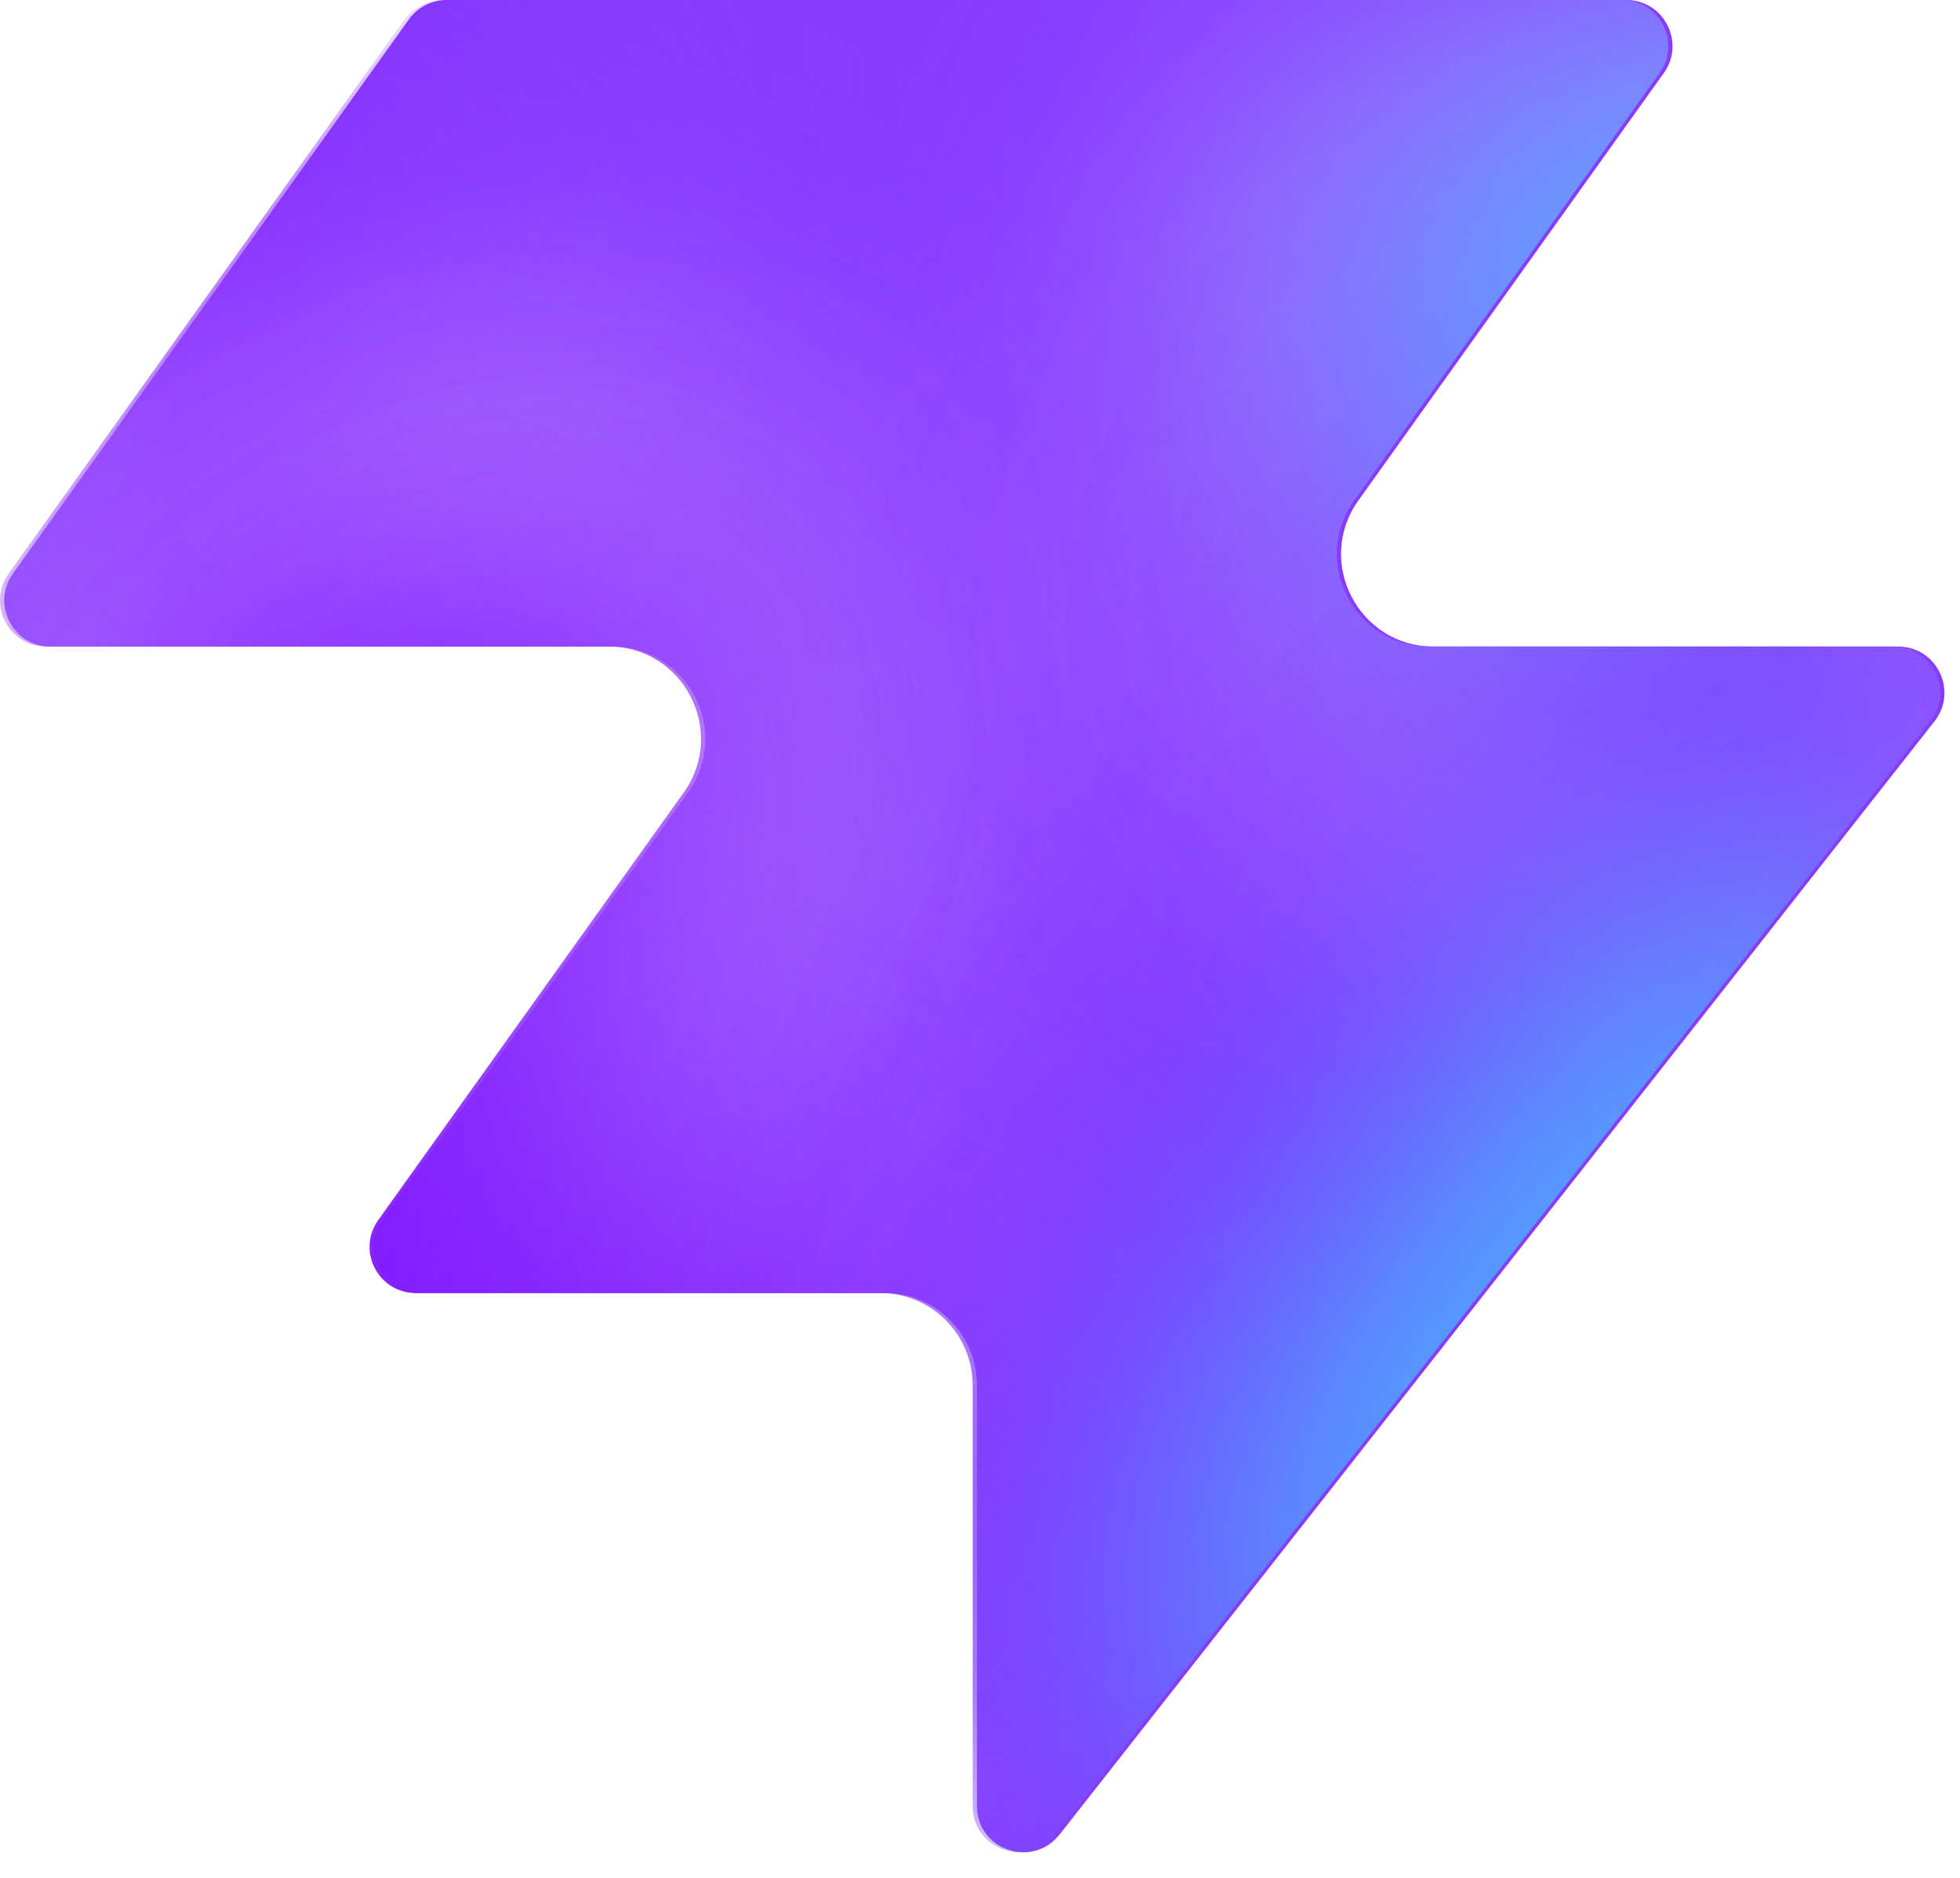
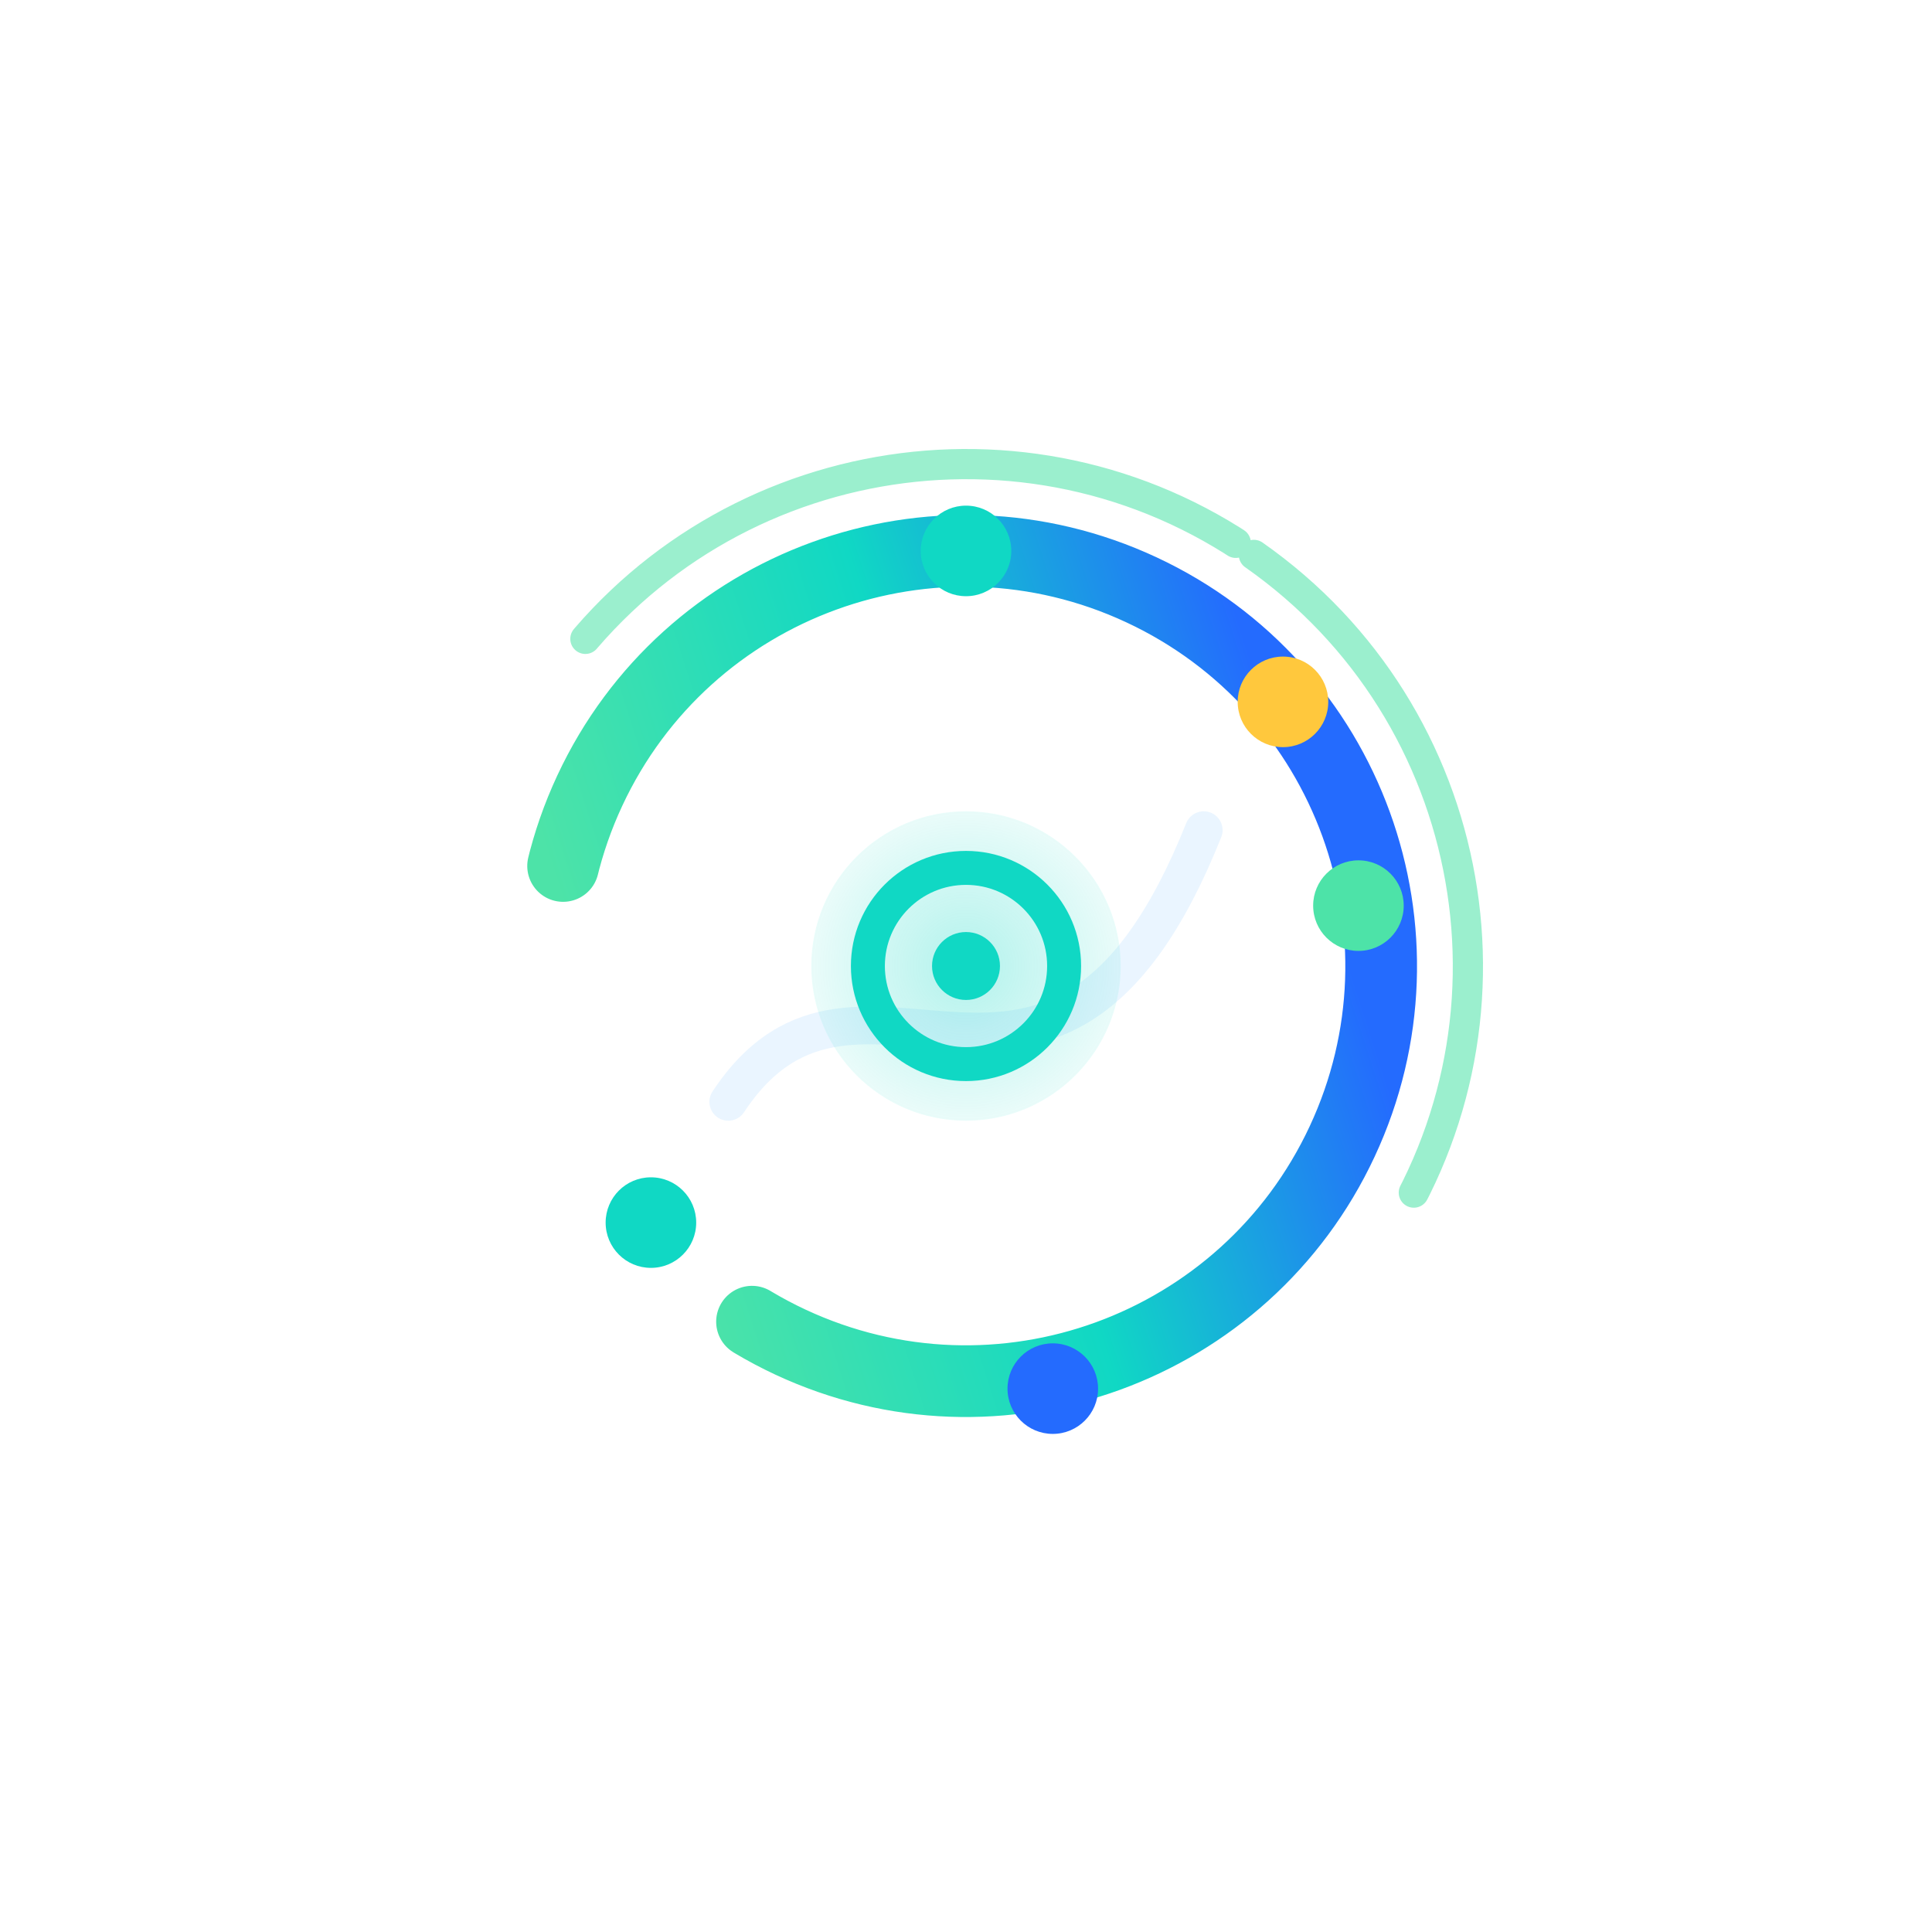
- <svg xmlns="http://www.w3.org/2000/svg" width="48" height="46" fill="none" viewBox="0 0 48 46">
-   <path fill="#863bff" d="M25.946 44.938c-.664.845-2.021.375-2.021-.698V33.937a2.26 2.26 0 0 0-2.262-2.262H10.287c-.92 0-1.456-1.04-.92-1.788l7.48-10.471c1.07-1.497 0-3.578-1.842-3.578H1.237c-.92 0-1.456-1.04-.92-1.788L10.013.474c.214-.297.556-.474.92-.474h28.894c.92 0 1.456 1.04.92 1.788l-7.48 10.471c-1.07 1.498 0 3.579 1.842 3.579h11.377c.943 0 1.473 1.088.89 1.83L25.947 44.94z" style="fill:#863bff;fill:color(display-p3 .525 .23 1);fill-opacity:1" />
-   <mask id="a" width="48" height="46" x="0" y="0" maskUnits="userSpaceOnUse" style="mask-type:alpha">
-     <path fill="#000" d="M25.842 44.938c-.664.844-2.021.375-2.021-.698V33.937a2.26 2.26 0 0 0-2.262-2.262H10.183c-.92 0-1.456-1.04-.92-1.788l7.48-10.471c1.07-1.498 0-3.579-1.842-3.579H1.133c-.92 0-1.456-1.04-.92-1.787L9.91.473c.214-.297.556-.474.92-.474h28.894c.92 0 1.456 1.04.92 1.788l-7.48 10.471c-1.07 1.498 0 3.578 1.842 3.578h11.377c.943 0 1.473 1.088.89 1.832L25.843 44.94z" style="fill:#000;fill-opacity:1" />
-   </mask>
-   <g mask="url(#a)">
-     <g filter="url(#b)">
-       <ellipse cx="5.508" cy="14.704" fill="#ede6ff" rx="5.508" ry="14.704" style="fill:#ede6ff;fill:color(display-p3 .927 .903 1);fill-opacity:1" transform="matrix(.00324 1 1 -.00324 -4.47 31.516)" />
-     </g>
-     <g filter="url(#c)">
-       <ellipse cx="10.399" cy="29.851" fill="#ede6ff" rx="10.399" ry="29.851" style="fill:#ede6ff;fill:color(display-p3 .927 .903 1);fill-opacity:1" transform="matrix(.00324 1 1 -.00324 -39.328 7.883)" />
-     </g>
-     <g filter="url(#d)">
-       <ellipse cx="5.508" cy="30.487" fill="#7e14ff" rx="5.508" ry="30.487" style="fill:#7e14ff;fill:color(display-p3 .492 .077 1);fill-opacity:1" transform="rotate(89.814 -25.913 -14.639)scale(1 -1)" />
-     </g>
-     <g filter="url(#e)">
-       <ellipse cx="5.508" cy="30.599" fill="#7e14ff" rx="5.508" ry="30.599" style="fill:#7e14ff;fill:color(display-p3 .492 .077 1);fill-opacity:1" transform="rotate(89.814 -32.644 -3.334)scale(1 -1)" />
-     </g>
-     <g filter="url(#f)">
-       <ellipse cx="5.508" cy="30.599" fill="#7e14ff" rx="5.508" ry="30.599" style="fill:#7e14ff;fill:color(display-p3 .492 .077 1);fill-opacity:1" transform="matrix(.00324 1 1 -.00324 -34.34 30.47)" />
-     </g>
-     <g filter="url(#g)">
-       <ellipse cx="14.072" cy="22.078" fill="#ede6ff" rx="14.072" ry="22.078" style="fill:#ede6ff;fill:color(display-p3 .927 .903 1);fill-opacity:1" transform="rotate(93.35 24.506 48.493)scale(-1 1)" />
-     </g>
-     <g filter="url(#h)">
-       <ellipse cx="3.47" cy="21.501" fill="#7e14ff" rx="3.47" ry="21.501" style="fill:#7e14ff;fill:color(display-p3 .492 .077 1);fill-opacity:1" transform="rotate(89.009 28.708 47.59)scale(-1 1)" />
-     </g>
-     <g filter="url(#i)">
-       <ellipse cx="3.47" cy="21.501" fill="#7e14ff" rx="3.47" ry="21.501" style="fill:#7e14ff;fill:color(display-p3 .492 .077 1);fill-opacity:1" transform="rotate(89.009 28.708 47.59)scale(-1 1)" />
-     </g>
-     <g filter="url(#j)">
-       <ellipse cx=".387" cy="8.972" fill="#7e14ff" rx="4.407" ry="29.108" style="fill:#7e14ff;fill:color(display-p3 .492 .077 1);fill-opacity:1" transform="rotate(39.51 .387 8.972)" />
-     </g>
-     <g filter="url(#k)">
-       <ellipse cx="47.523" cy="-6.092" fill="#7e14ff" rx="4.407" ry="29.108" style="fill:#7e14ff;fill:color(display-p3 .492 .077 1);fill-opacity:1" transform="rotate(37.892 47.523 -6.092)" />
-     </g>
-     <g filter="url(#l)">
-       <ellipse cx="41.412" cy="6.333" fill="#47bfff" rx="5.971" ry="9.665" style="fill:#47bfff;fill:color(display-p3 .28 .748 1);fill-opacity:1" transform="rotate(37.892 41.412 6.333)" />
-     </g>
-     <g filter="url(#m)">
-       <ellipse cx="-1.879" cy="38.332" fill="#7e14ff" rx="4.407" ry="29.108" style="fill:#7e14ff;fill:color(display-p3 .492 .077 1);fill-opacity:1" transform="rotate(37.892 -1.88 38.332)" />
-     </g>
-     <g filter="url(#n)">
-       <ellipse cx="-1.879" cy="38.332" fill="#7e14ff" rx="4.407" ry="29.108" style="fill:#7e14ff;fill:color(display-p3 .492 .077 1);fill-opacity:1" transform="rotate(37.892 -1.88 38.332)" />
-     </g>
-     <g filter="url(#o)">
-       <ellipse cx="35.651" cy="29.907" fill="#7e14ff" rx="4.407" ry="29.108" style="fill:#7e14ff;fill:color(display-p3 .492 .077 1);fill-opacity:1" transform="rotate(37.892 35.651 29.907)" />
-     </g>
-     <g filter="url(#p)">
-       <ellipse cx="38.418" cy="32.4" fill="#47bfff" rx="5.971" ry="15.297" style="fill:#47bfff;fill:color(display-p3 .28 .748 1);fill-opacity:1" transform="rotate(37.892 38.418 32.4)" />
-     </g>
+ <svg xmlns="http://www.w3.org/2000/svg" viewBox="0 0 1024 1024" role="img" aria-label="Recovery OS neural compass logo mark">
+   <defs>
+     <radialGradient id="glow" cx="50%" cy="50%" r="70%">
+       <stop offset="0%" stop-color="#10D8C4" stop-opacity=".32" />
+       <stop offset="100%" stop-color="#10D8C4" stop-opacity="0" />
+     </radialGradient>
+     <linearGradient id="ring" x1="18%" y1="80%" x2="82%" y2="20%">
+       <stop stop-color="#246BFE" />
+       <stop offset=".48" stop-color="#10D8C4" />
+       <stop offset="1" stop-color="#4DE3A8" />
+     </linearGradient>
+   </defs>
+   <circle cx="512" cy="512" r="220" fill="none" stroke="url(#ring)" stroke-width="38" stroke-linecap="round" stroke-dasharray="1060 280" transform="rotate(205 512 512)" />
+   <circle cx="512" cy="512" r="266" fill="none" stroke="#4DE3A8" stroke-opacity=".56" stroke-width="16" stroke-linecap="round" stroke-dasharray="380 900" transform="rotate(305 512 512)" />
+   <path d="M386 584 C456 478 559 638 638 440" fill="none" stroke="#E8F4FF" stroke-opacity=".88" stroke-width="20" stroke-linecap="round" />
+   <circle cx="512" cy="512" r="82" fill="url(#glow)" />
+   <circle cx="512" cy="512" r="52" fill="none" stroke="#10D8C4" stroke-width="18" />
+   <circle cx="512" cy="512" r="18" fill="#10D8C4" />
+   <g fill="#10D8C4">
+     <circle cx="345" cy="648" r="24" />
+     <circle cx="512" cy="292" r="24" />
  </g>
-   <defs>
-     <filter id="b" width="60.045" height="41.654" x="-19.77" y="16.149" color-interpolation-filters="sRGB" filterUnits="userSpaceOnUse">
-       <feFlood flood-opacity="0" result="BackgroundImageFix" />
-       <feBlend in="SourceGraphic" in2="BackgroundImageFix" result="shape" />
-       <feGaussianBlur result="effect1_foregroundBlur_2002_17158" stdDeviation="7.659" />
-     </filter>
-     <filter id="c" width="90.34" height="51.437" x="-54.613" y="-7.533" color-interpolation-filters="sRGB" filterUnits="userSpaceOnUse">
-       <feFlood flood-opacity="0" result="BackgroundImageFix" />
-       <feBlend in="SourceGraphic" in2="BackgroundImageFix" result="shape" />
-       <feGaussianBlur result="effect1_foregroundBlur_2002_17158" stdDeviation="7.659" />
-     </filter>
-     <filter id="d" width="79.355" height="29.4" x="-49.64" y="2.03" color-interpolation-filters="sRGB" filterUnits="userSpaceOnUse">
-       <feFlood flood-opacity="0" result="BackgroundImageFix" />
-       <feBlend in="SourceGraphic" in2="BackgroundImageFix" result="shape" />
-       <feGaussianBlur result="effect1_foregroundBlur_2002_17158" stdDeviation="4.596" />
-     </filter>
-     <filter id="e" width="79.579" height="29.4" x="-45.045" y="20.029" color-interpolation-filters="sRGB" filterUnits="userSpaceOnUse">
-       <feFlood flood-opacity="0" result="BackgroundImageFix" />
-       <feBlend in="SourceGraphic" in2="BackgroundImageFix" result="shape" />
-       <feGaussianBlur result="effect1_foregroundBlur_2002_17158" stdDeviation="4.596" />
-     </filter>
-     <filter id="f" width="79.579" height="29.4" x="-43.513" y="21.178" color-interpolation-filters="sRGB" filterUnits="userSpaceOnUse">
-       <feFlood flood-opacity="0" result="BackgroundImageFix" />
-       <feBlend in="SourceGraphic" in2="BackgroundImageFix" result="shape" />
-       <feGaussianBlur result="effect1_foregroundBlur_2002_17158" stdDeviation="4.596" />
-     </filter>
-     <filter id="g" width="74.749" height="58.852" x="15.756" y="-17.901" color-interpolation-filters="sRGB" filterUnits="userSpaceOnUse">
-       <feFlood flood-opacity="0" result="BackgroundImageFix" />
-       <feBlend in="SourceGraphic" in2="BackgroundImageFix" result="shape" />
-       <feGaussianBlur result="effect1_foregroundBlur_2002_17158" stdDeviation="7.659" />
-     </filter>
-     <filter id="h" width="61.377" height="25.362" x="23.548" y="2.284" color-interpolation-filters="sRGB" filterUnits="userSpaceOnUse">
-       <feFlood flood-opacity="0" result="BackgroundImageFix" />
-       <feBlend in="SourceGraphic" in2="BackgroundImageFix" result="shape" />
-       <feGaussianBlur result="effect1_foregroundBlur_2002_17158" stdDeviation="4.596" />
-     </filter>
-     <filter id="i" width="61.377" height="25.362" x="23.548" y="2.284" color-interpolation-filters="sRGB" filterUnits="userSpaceOnUse">
-       <feFlood flood-opacity="0" result="BackgroundImageFix" />
-       <feBlend in="SourceGraphic" in2="BackgroundImageFix" result="shape" />
-       <feGaussianBlur result="effect1_foregroundBlur_2002_17158" stdDeviation="4.596" />
-     </filter>
-     <filter id="j" width="56.045" height="63.649" x="-27.636" y="-22.853" color-interpolation-filters="sRGB" filterUnits="userSpaceOnUse">
-       <feFlood flood-opacity="0" result="BackgroundImageFix" />
-       <feBlend in="SourceGraphic" in2="BackgroundImageFix" result="shape" />
-       <feGaussianBlur result="effect1_foregroundBlur_2002_17158" stdDeviation="4.596" />
-     </filter>
-     <filter id="k" width="54.814" height="64.646" x="20.116" y="-38.415" color-interpolation-filters="sRGB" filterUnits="userSpaceOnUse">
-       <feFlood flood-opacity="0" result="BackgroundImageFix" />
-       <feBlend in="SourceGraphic" in2="BackgroundImageFix" result="shape" />
-       <feGaussianBlur result="effect1_foregroundBlur_2002_17158" stdDeviation="4.596" />
-     </filter>
-     <filter id="l" width="33.541" height="35.313" x="24.641" y="-11.323" color-interpolation-filters="sRGB" filterUnits="userSpaceOnUse">
-       <feFlood flood-opacity="0" result="BackgroundImageFix" />
-       <feBlend in="SourceGraphic" in2="BackgroundImageFix" result="shape" />
-       <feGaussianBlur result="effect1_foregroundBlur_2002_17158" stdDeviation="4.596" />
-     </filter>
-     <filter id="m" width="54.814" height="64.646" x="-29.286" y="6.009" color-interpolation-filters="sRGB" filterUnits="userSpaceOnUse">
-       <feFlood flood-opacity="0" result="BackgroundImageFix" />
-       <feBlend in="SourceGraphic" in2="BackgroundImageFix" result="shape" />
-       <feGaussianBlur result="effect1_foregroundBlur_2002_17158" stdDeviation="4.596" />
-     </filter>
-     <filter id="n" width="54.814" height="64.646" x="-29.286" y="6.009" color-interpolation-filters="sRGB" filterUnits="userSpaceOnUse">
-       <feFlood flood-opacity="0" result="BackgroundImageFix" />
-       <feBlend in="SourceGraphic" in2="BackgroundImageFix" result="shape" />
-       <feGaussianBlur result="effect1_foregroundBlur_2002_17158" stdDeviation="4.596" />
-     </filter>
-     <filter id="o" width="54.814" height="64.646" x="8.244" y="-2.416" color-interpolation-filters="sRGB" filterUnits="userSpaceOnUse">
-       <feFlood flood-opacity="0" result="BackgroundImageFix" />
-       <feBlend in="SourceGraphic" in2="BackgroundImageFix" result="shape" />
-       <feGaussianBlur result="effect1_foregroundBlur_2002_17158" stdDeviation="4.596" />
-     </filter>
-     <filter id="p" width="39.409" height="43.623" x="18.713" y="10.588" color-interpolation-filters="sRGB" filterUnits="userSpaceOnUse">
-       <feFlood flood-opacity="0" result="BackgroundImageFix" />
-       <feBlend in="SourceGraphic" in2="BackgroundImageFix" result="shape" />
-       <feGaussianBlur result="effect1_foregroundBlur_2002_17158" stdDeviation="4.596" />
-     </filter>
-   </defs>
+   <g fill="#246BFE">
+     <circle cx="558" cy="736" r="24" />
+   </g>
+   <g fill="#4DE3A8">
+     <circle cx="720" cy="480" r="24" />
+   </g>
+   <g fill="#FFC83D">
+     <circle cx="680" cy="372" r="24" />
+   </g>
</svg>
